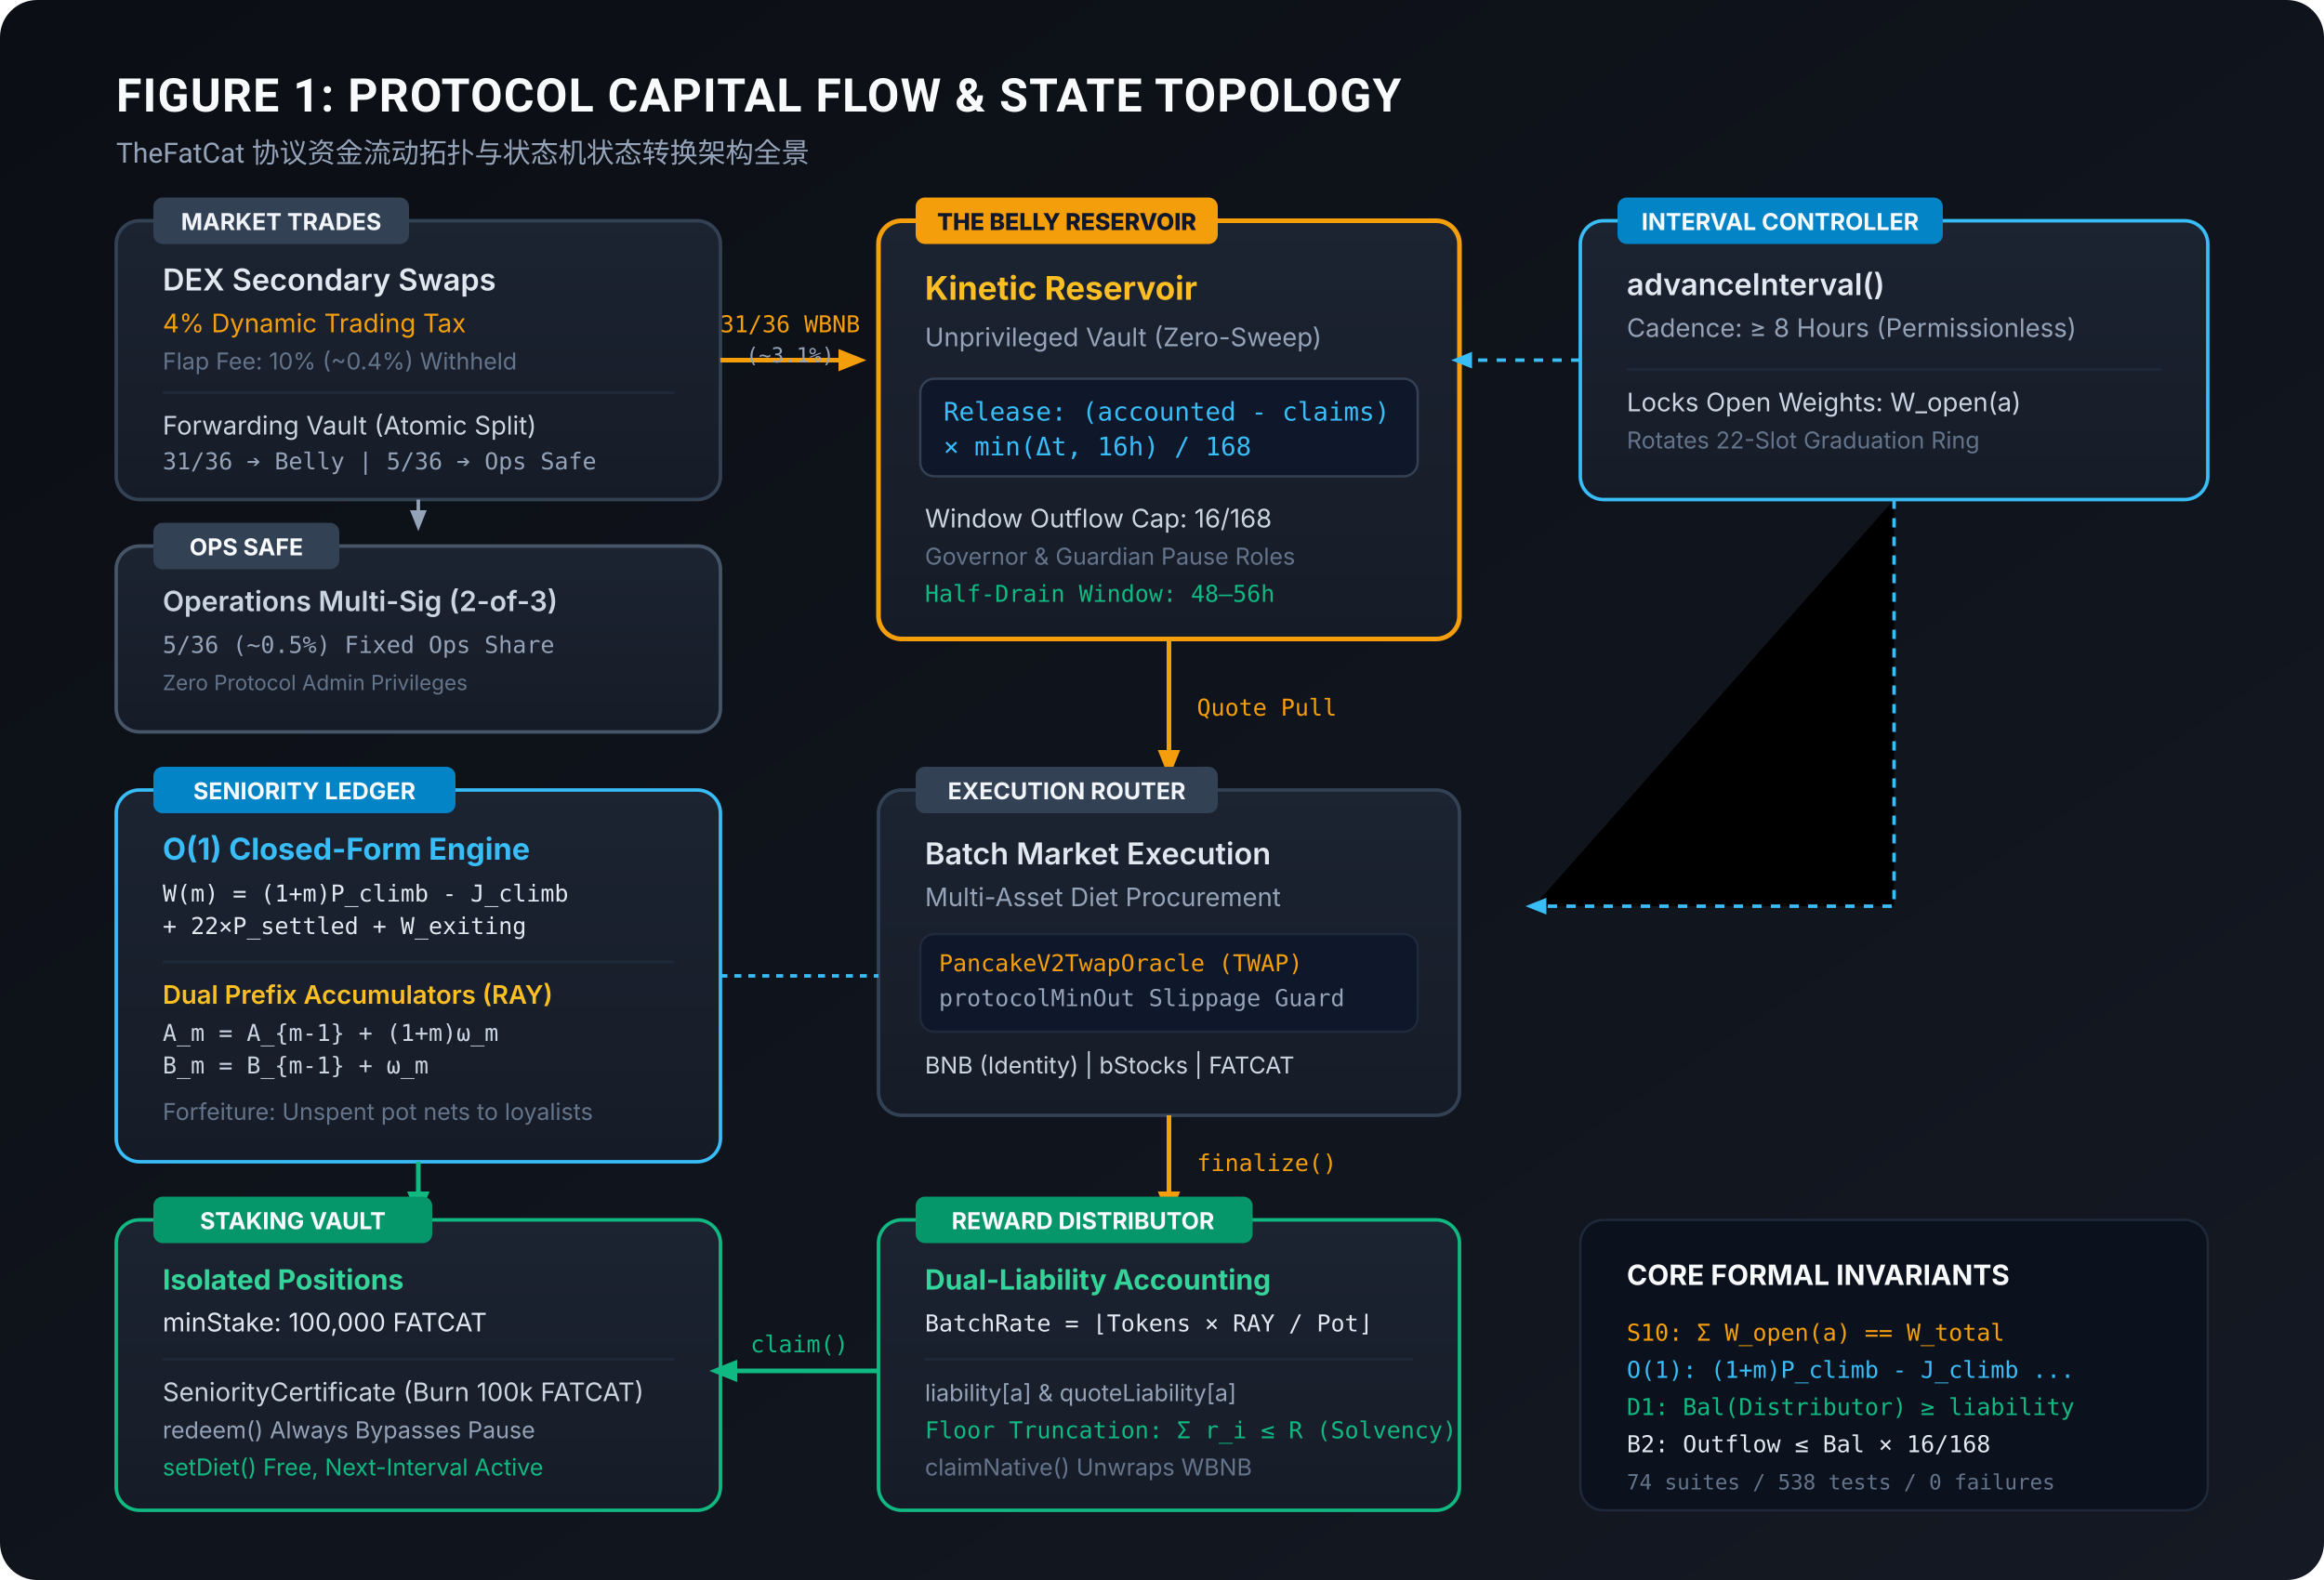
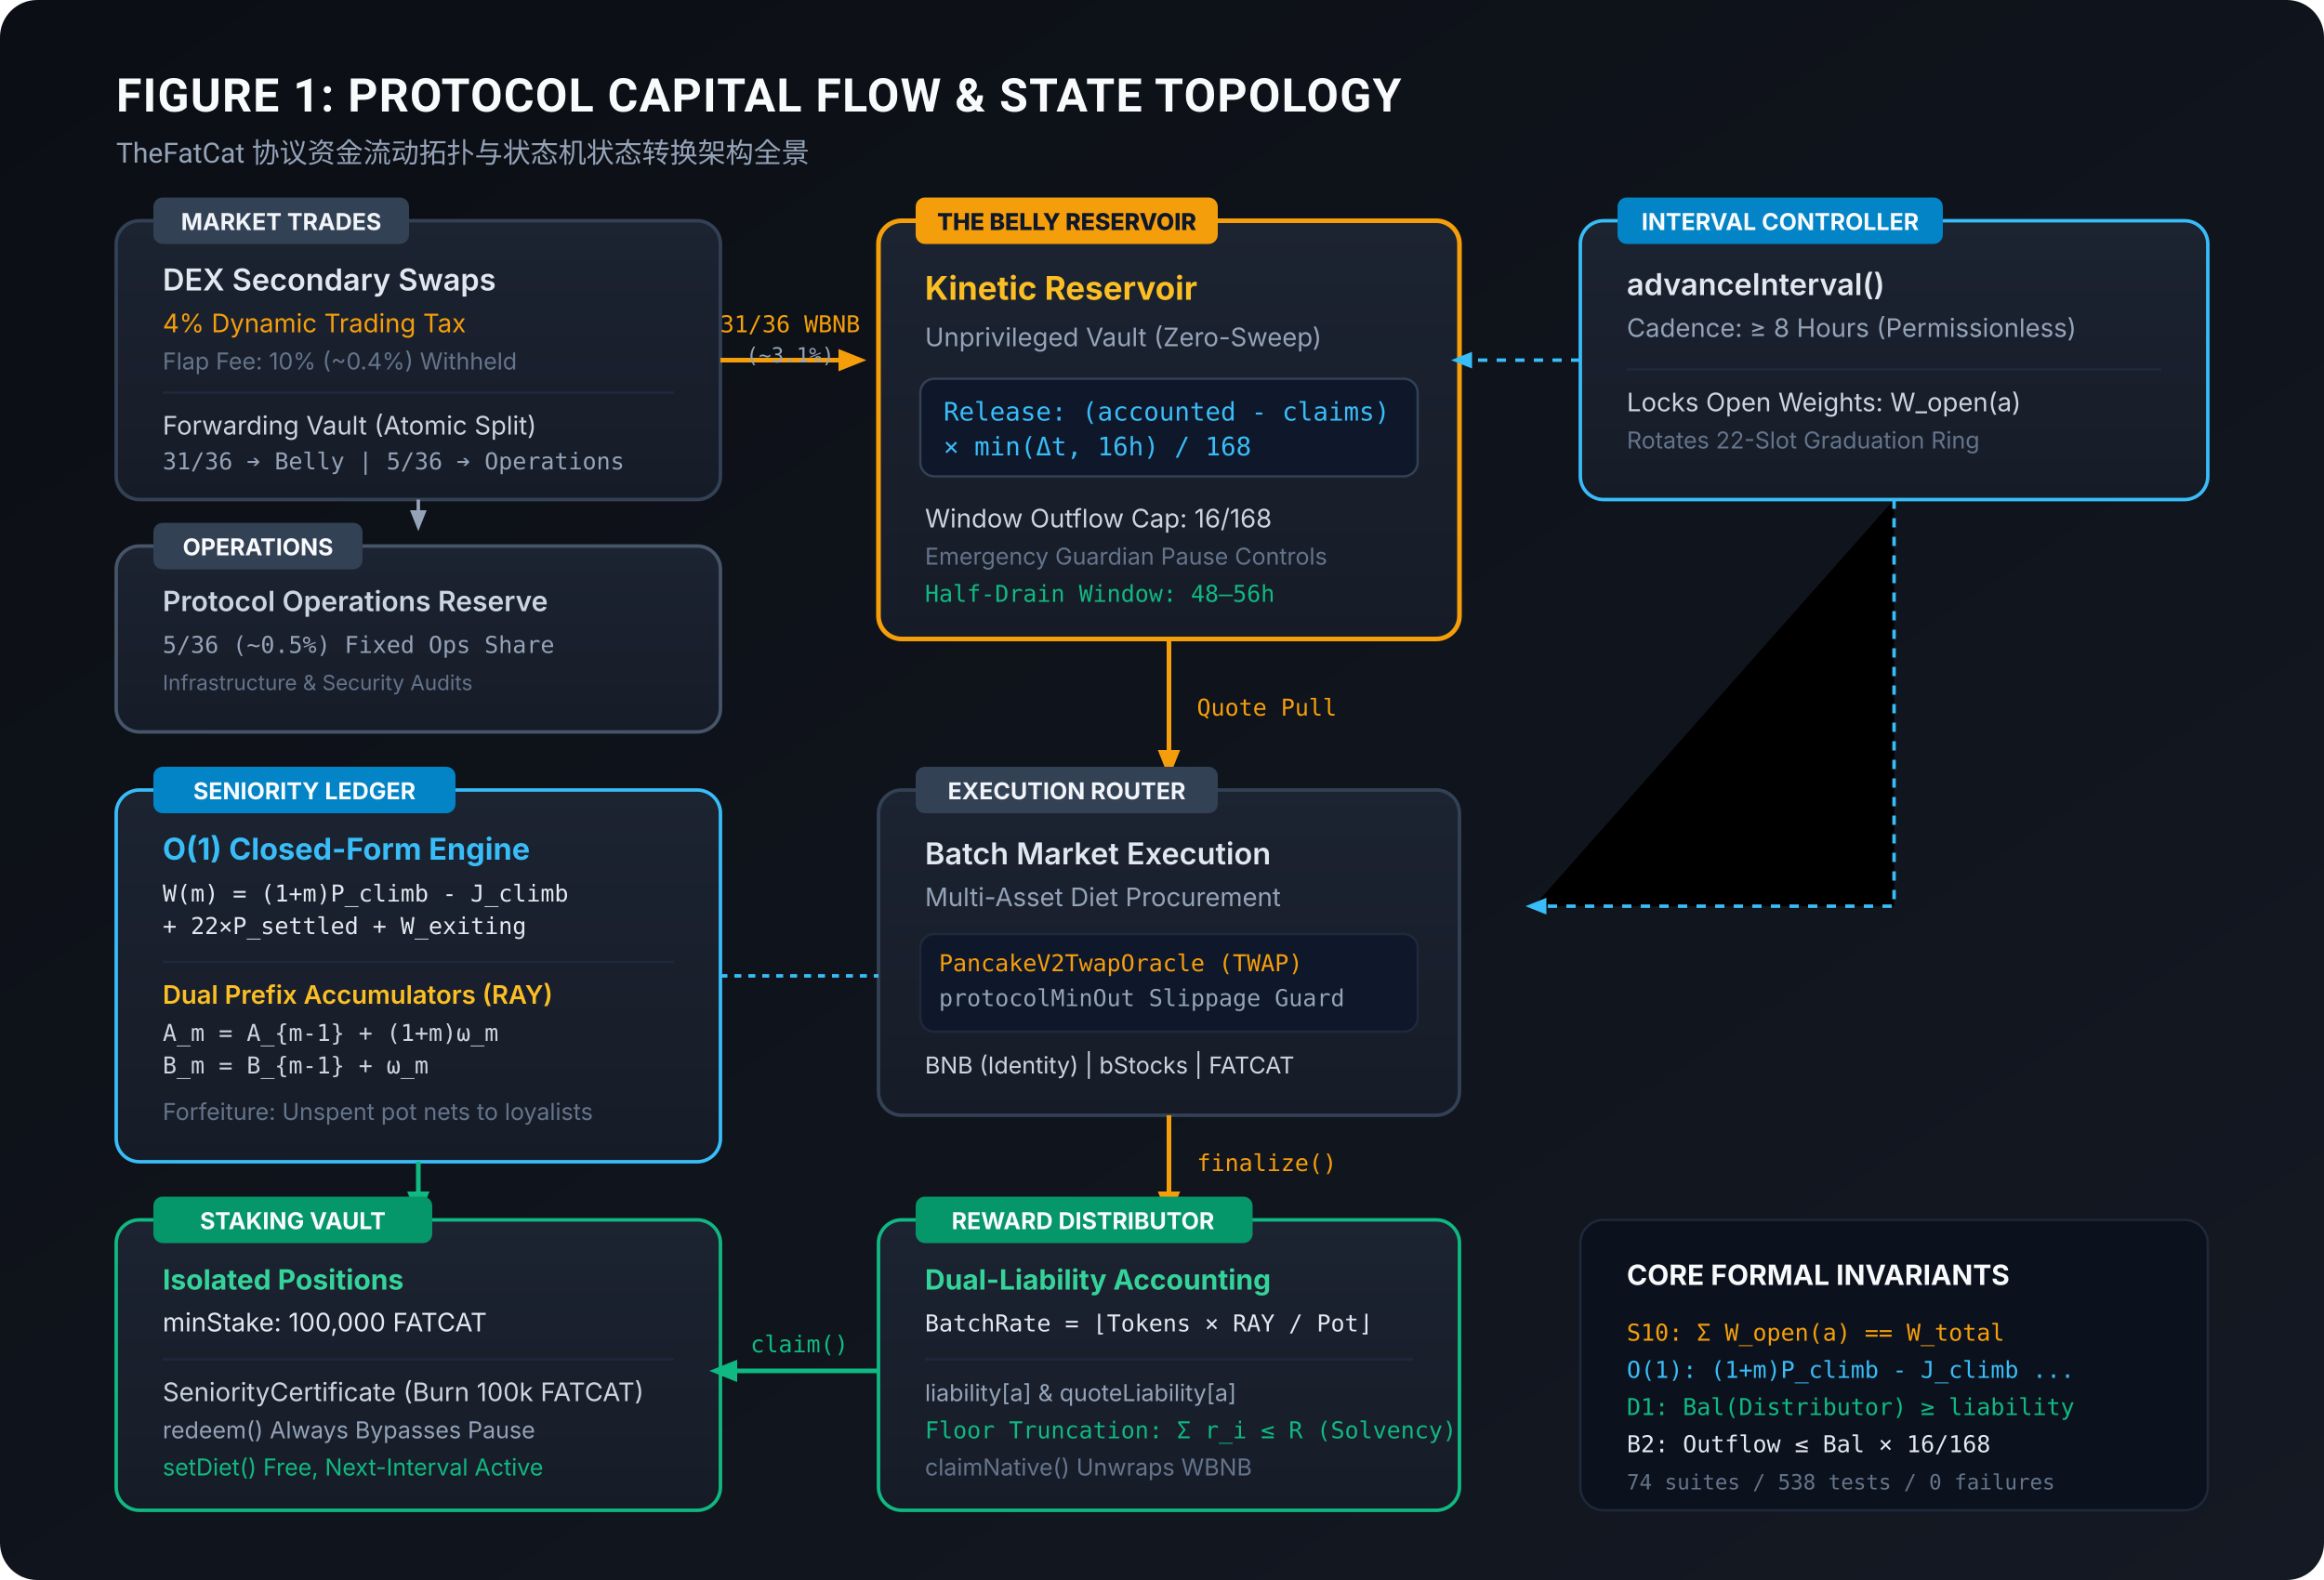
<svg xmlns="http://www.w3.org/2000/svg" viewBox="0 0 1000 680" width="100%" height="100%">
  <defs>
    <linearGradient id="bgGrad" x1="0%" y1="0%" x2="100%" y2="100%">
      <stop offset="0%" stop-color="#0b0e14" />
      <stop offset="100%" stop-color="#141923" />
    </linearGradient>
    <linearGradient id="cardGrad" x1="0%" y1="0%" x2="0%" y2="100%">
      <stop offset="0%" stop-color="#1c2331" />
      <stop offset="100%" stop-color="#161c27" />
    </linearGradient>
    <linearGradient id="goldGrad" x1="0%" y1="0%" x2="100%" y2="0%">
      <stop offset="0%" stop-color="#f59e0b" />
      <stop offset="100%" stop-color="#d97706" />
    </linearGradient>
    <linearGradient id="emeraldGrad" x1="0%" y1="0%" x2="100%" y2="0%">
      <stop offset="0%" stop-color="#10b981" />
      <stop offset="100%" stop-color="#059669" />
    </linearGradient>
    <linearGradient id="blueGrad" x1="0%" y1="0%" x2="100%" y2="0%">
      <stop offset="0%" stop-color="#38bdf8" />
      <stop offset="100%" stop-color="#0284c7" />
    </linearGradient>
    <filter id="glow" x="-20%" y="-20%" width="140%" height="140%">
      <feGaussianBlur stdDeviation="6" result="blur" />
      <feComposite in="SourceGraphic" in2="blur" operator="over" />
    </filter>
    <marker id="arrow" viewBox="0 0 10 10" refX="6" refY="5" markerWidth="6" markerHeight="6" orient="auto-start-reverse">
      <path d="M 0 1 L 10 5 L 0 9 z" fill="#f59e0b" />
    </marker>
    <marker id="arrow-blue" viewBox="0 0 10 10" refX="6" refY="5" markerWidth="6" markerHeight="6" orient="auto-start-reverse">
      <path d="M 0 1 L 10 5 L 0 9 z" fill="#38bdf8" />
    </marker>
    <marker id="arrow-emerald" viewBox="0 0 10 10" refX="6" refY="5" markerWidth="6" markerHeight="6" orient="auto-start-reverse">
      <path d="M 0 1 L 10 5 L 0 9 z" fill="#10b981" />
    </marker>
    <marker id="arrow-slate" viewBox="0 0 10 10" refX="6" refY="5" markerWidth="6" markerHeight="6" orient="auto-start-reverse">
      <path d="M 0 1 L 10 5 L 0 9 z" fill="#94a3b8" />
    </marker>
  </defs>
  <rect width="1000" height="680" fill="url(#bgGrad)" rx="16" />
  <text x="50" y="48" fill="#f8fafc" font-family="-apple-system, BlinkMacSystemFont, 'Segoe UI', Roboto, sans-serif" font-size="20" font-weight="700" letter-spacing="0.5">FIGURE 1: PROTOCOL CAPITAL FLOW &amp; STATE TOPOLOGY</text>
  <text x="50" y="70" fill="#94a3b8" font-family="-apple-system, BlinkMacSystemFont, 'Segoe UI', Roboto, sans-serif" font-size="12">TheFatCat 协议资金流动拓扑与状态机状态转换架构全景</text>
  <g transform="translate(50, 95)">
    <rect width="260" height="120" rx="10" fill="url(#cardGrad)" stroke="#334155" stroke-width="1.5" />
    <rect x="16" y="-10" width="110" height="20" rx="4" fill="#334155" />
    <text x="71" y="4" fill="#f1f5f9" font-family="-apple-system, sans-serif" font-size="10" font-weight="700" text-anchor="middle">MARKET TRADES</text>
    <text x="20" y="30" fill="#e2e8f0" font-family="-apple-system, sans-serif" font-size="13" font-weight="600">DEX Secondary Swaps</text>
    <text x="20" y="48" fill="#f59e0b" font-family="-apple-system, sans-serif" font-size="11">4% Dynamic Trading Tax</text>
    <text x="20" y="64" fill="#64748b" font-family="-apple-system, sans-serif" font-size="10">Flap Fee: 10% (~0.4%) Withheld</text>
    <line x1="20" y1="74" x2="240" y2="74" stroke="#1e293b" stroke-width="1" />
    <text x="20" y="92" fill="#cbd5e1" font-family="-apple-system, sans-serif" font-size="11">Forwarding Vault (Atomic Split)</text>
-     <text x="20" y="107" fill="#94a3b8" font-family="ui-monospace, monospace" font-size="10">31/36 ➔ Belly | 5/36 ➔ Ops Safe</text>
+     <text x="20" y="107" fill="#94a3b8" font-family="ui-monospace, monospace" font-size="10">31/36 ➔ Belly | 5/36 ➔ Operations</text>
  </g>
  <path d="M 310 155 L 368 155" stroke="#f59e0b" stroke-width="2" marker-end="url(#arrow)" />
  <text x="340" y="143" fill="#f59e0b" font-family="ui-monospace, monospace" font-size="10" text-anchor="middle">31/36 WBNB</text>
  <text x="340" y="156" fill="#94a3b8" font-family="ui-monospace, monospace" font-size="9" text-anchor="middle">(~3.1%)</text>
  <g transform="translate(50, 235)">
    <rect width="260" height="80" rx="10" fill="url(#cardGrad)" stroke="#475569" stroke-width="1.5" />
-     <rect x="16" y="-10" width="80" height="20" rx="4" fill="#334155" />
-     <text x="56" y="4" fill="#f8fafc" font-family="-apple-system, sans-serif" font-size="10" font-weight="700" text-anchor="middle">OPS SAFE</text>
-     <text x="20" y="28" fill="#cbd5e1" font-family="-apple-system, sans-serif" font-size="12" font-weight="600">Operations Multi-Sig (2-of-3)</text>
+     <rect x="16" y="-10" width="90" height="20" rx="4" fill="#334155" />
+     <text x="61" y="4" fill="#f8fafc" font-family="-apple-system, sans-serif" font-size="10" font-weight="700" text-anchor="middle">OPERATIONS</text>
+     <text x="20" y="28" fill="#cbd5e1" font-family="-apple-system, sans-serif" font-size="12" font-weight="600">Protocol Operations Reserve</text>
    <text x="20" y="46" fill="#94a3b8" font-family="ui-monospace, monospace" font-size="10">5/36 (~0.5%) Fixed Ops Share</text>
-     <text x="20" y="62" fill="#64748b" font-family="-apple-system, sans-serif" font-size="9">Zero Protocol Admin Privileges</text>
+     <text x="20" y="62" fill="#64748b" font-family="-apple-system, sans-serif" font-size="9">Infrastructure &amp; Security Audits</text>
  </g>
  <path d="M 180 215 L 180 225" stroke="#94a3b8" stroke-width="1.5" marker-end="url(#arrow-slate)" />
  <g transform="translate(378, 95)">
    <rect width="250" height="180" rx="10" fill="url(#cardGrad)" stroke="#f59e0b" stroke-width="2" />
    <rect x="16" y="-10" width="130" height="20" rx="4" fill="#f59e0b" />
    <text x="81" y="4" fill="#0f172a" font-family="-apple-system, sans-serif" font-size="10" font-weight="800" text-anchor="middle">THE BELLY RESERVOIR</text>
    <text x="20" y="34" fill="#fbbf24" font-family="-apple-system, sans-serif" font-size="14" font-weight="700">Kinetic Reservoir</text>
    <text x="20" y="54" fill="#94a3b8" font-family="-apple-system, sans-serif" font-size="11">Unprivileged Vault (Zero-Sweep)</text>
    <rect x="18" y="68" width="214" height="42" rx="6" fill="#0f172a" stroke="#334155" stroke-width="1" />
    <text x="28" y="86" fill="#38bdf8" font-family="ui-monospace, monospace" font-size="11">Release: (accounted - claims)</text>
    <text x="28" y="101" fill="#38bdf8" font-family="ui-monospace, monospace" font-size="11">× min(Δt, 16h) / 168</text>
    <text x="20" y="132" fill="#cbd5e1" font-family="-apple-system, sans-serif" font-size="11">Window Outflow Cap: 16/168</text>
-     <text x="20" y="148" fill="#64748b" font-family="-apple-system, sans-serif" font-size="10">Governor &amp; Guardian Pause Roles</text>
+     <text x="20" y="148" fill="#64748b" font-family="-apple-system, sans-serif" font-size="10">Emergency Guardian Pause Controls</text>
    <text x="20" y="164" fill="#10b981" font-family="ui-monospace, monospace" font-size="10">Half-Drain Window: 48–56h</text>
  </g>
  <path d="M 503 275 L 503 330" stroke="#f59e0b" stroke-width="2" marker-end="url(#arrow)" />
  <text x="515" y="308" fill="#f59e0b" font-family="ui-monospace, monospace" font-size="10">Quote Pull</text>
  <g transform="translate(680, 95)">
    <rect width="270" height="120" rx="10" fill="url(#cardGrad)" stroke="#38bdf8" stroke-width="1.5" />
    <rect x="16" y="-10" width="140" height="20" rx="4" fill="#0284c7" />
    <text x="86" y="4" fill="#f8fafc" font-family="-apple-system, sans-serif" font-size="10" font-weight="700" text-anchor="middle">INTERVAL CONTROLLER</text>
    <text x="20" y="32" fill="#e2e8f0" font-family="-apple-system, sans-serif" font-size="13" font-weight="600">advanceInterval()</text>
    <text x="20" y="50" fill="#94a3b8" font-family="-apple-system, sans-serif" font-size="11">Cadence: ≥ 8 Hours (Permissionless)</text>
    <line x1="20" y1="64" x2="250" y2="64" stroke="#1e293b" stroke-width="1" />
    <text x="20" y="82" fill="#cbd5e1" font-family="-apple-system, sans-serif" font-size="11">Locks Open Weights: W_open(a)</text>
    <text x="20" y="98" fill="#64748b" font-family="-apple-system, sans-serif" font-size="10">Rotates 22-Slot Graduation Ring</text>
  </g>
  <path d="M 680 155 L 628 155" stroke="#38bdf8" stroke-width="1.5" stroke-dasharray="4" marker-end="url(#arrow-blue)" />
  <path d="M 815 215 L 815 390 L 660 390" stroke="#38bdf8" stroke-width="1.5" stroke-dasharray="4" marker-end="url(#arrow-blue)" />
  <g transform="translate(378, 340)">
    <rect width="250" height="140" rx="10" fill="url(#cardGrad)" stroke="#334155" stroke-width="1.5" />
    <rect x="16" y="-10" width="130" height="20" rx="4" fill="#334155" />
    <text x="81" y="4" fill="#f1f5f9" font-family="-apple-system, sans-serif" font-size="10" font-weight="700" text-anchor="middle">EXECUTION ROUTER</text>
    <text x="20" y="32" fill="#e2e8f0" font-family="-apple-system, sans-serif" font-size="13" font-weight="600">Batch Market Execution</text>
    <text x="20" y="50" fill="#94a3b8" font-family="-apple-system, sans-serif" font-size="11">Multi-Asset Diet Procurement</text>
    <rect x="18" y="62" width="214" height="42" rx="6" fill="#0f172a" stroke="#1e293b" stroke-width="1" />
    <text x="26" y="78" fill="#f59e0b" font-family="ui-monospace, monospace" font-size="10">PancakeV2TwapOracle (TWAP)</text>
    <text x="26" y="93" fill="#94a3b8" font-family="ui-monospace, monospace" font-size="10">protocolMinOut Slippage Guard</text>
    <text x="20" y="122" fill="#cbd5e1" font-family="-apple-system, sans-serif" font-size="10">BNB (Identity) | bStocks | FATCAT</text>
  </g>
  <path d="M 503 480 L 503 520" stroke="#f59e0b" stroke-width="2" marker-end="url(#arrow)" />
  <text x="515" y="504" fill="#f59e0b" font-family="ui-monospace, monospace" font-size="10">finalize()</text>
  <g transform="translate(378, 525)">
    <rect width="250" height="125" rx="10" fill="url(#cardGrad)" stroke="#10b981" stroke-width="1.5" />
    <rect x="16" y="-10" width="145" height="20" rx="4" fill="#059669" />
    <text x="88" y="4" fill="#f8fafc" font-family="-apple-system, sans-serif" font-size="10" font-weight="700" text-anchor="middle">REWARD DISTRIBUTOR</text>
    <text x="20" y="30" fill="#34d399" font-family="-apple-system, sans-serif" font-size="12" font-weight="700">Dual-Liability Accounting</text>
    <text x="20" y="48" fill="#e2e8f0" font-family="ui-monospace, monospace" font-size="10">BatchRate = ⌊Tokens × RAY / Pot⌋</text>
    <line x1="20" y1="60" x2="230" y2="60" stroke="#1e293b" stroke-width="1" />
    <text x="20" y="78" fill="#94a3b8" font-family="-apple-system, sans-serif" font-size="10">liability[a] &amp; quoteLiability[a]</text>
    <text x="20" y="94" fill="#10b981" font-family="ui-monospace, monospace" font-size="10">Floor Truncation: Σ r_i ≤ R (Solvency)</text>
    <text x="20" y="110" fill="#64748b" font-family="-apple-system, sans-serif" font-size="10">claimNative() Unwraps WBNB</text>
  </g>
  <g transform="translate(50, 340)">
    <rect width="260" height="160" rx="10" fill="url(#cardGrad)" stroke="#38bdf8" stroke-width="1.5" />
    <rect x="16" y="-10" width="130" height="20" rx="4" fill="#0284c7" />
    <text x="81" y="4" fill="#f8fafc" font-family="-apple-system, sans-serif" font-size="10" font-weight="700" text-anchor="middle">SENIORITY LEDGER</text>
    <text x="20" y="30" fill="#38bdf8" font-family="-apple-system, sans-serif" font-size="13" font-weight="700">O(1) Closed-Form Engine</text>
    <text x="20" y="48" fill="#e2e8f0" font-family="ui-monospace, monospace" font-size="10">W(m) = (1+m)P_climb - J_climb</text>
    <text x="20" y="62" fill="#e2e8f0" font-family="ui-monospace, monospace" font-size="10">     + 22×P_settled + W_exiting</text>
    <line x1="20" y1="74" x2="240" y2="74" stroke="#1e293b" stroke-width="1" />
    <text x="20" y="92" fill="#fbbf24" font-family="-apple-system, sans-serif" font-size="11" font-weight="600">Dual Prefix Accumulators (RAY)</text>
    <text x="20" y="108" fill="#cbd5e1" font-family="ui-monospace, monospace" font-size="10">A_m = A_{m-1} + (1+m)ω_m</text>
    <text x="20" y="122" fill="#cbd5e1" font-family="ui-monospace, monospace" font-size="10">B_m = B_{m-1} + ω_m</text>
    <text x="20" y="142" fill="#64748b" font-family="-apple-system, sans-serif" font-size="10">Forfeiture: Unspent pot nets to loyalists</text>
  </g>
  <path d="M 310 420 L 378 420" stroke="#38bdf8" stroke-width="1.5" stroke-dasharray="3" />
  <path d="M 180 500 L 180 520" stroke="#10b981" stroke-width="2" marker-end="url(#arrow-emerald)" />
  <g transform="translate(50, 525)">
    <rect width="260" height="125" rx="10" fill="url(#cardGrad)" stroke="#10b981" stroke-width="1.5" />
    <rect x="16" y="-10" width="120" height="20" rx="4" fill="#059669" />
    <text x="76" y="4" fill="#f8fafc" font-family="-apple-system, sans-serif" font-size="10" font-weight="700" text-anchor="middle">STAKING VAULT</text>
    <text x="20" y="30" fill="#34d399" font-family="-apple-system, sans-serif" font-size="12" font-weight="700">Isolated Positions</text>
    <text x="20" y="48" fill="#e2e8f0" font-family="-apple-system, sans-serif" font-size="11">minStake: 100,000 FATCAT</text>
    <line x1="20" y1="60" x2="240" y2="60" stroke="#1e293b" stroke-width="1" />
    <text x="20" y="78" fill="#cbd5e1" font-family="-apple-system, sans-serif" font-size="11">SeniorityCertificate (Burn 100k FATCAT)</text>
    <text x="20" y="94" fill="#94a3b8" font-family="-apple-system, sans-serif" font-size="10">redeem() Always Bypasses Pause</text>
    <text x="20" y="110" fill="#10b981" font-family="-apple-system, sans-serif" font-size="10">setDiet() Free, Next-Interval Active</text>
  </g>
  <path d="M 378 590 L 310 590" stroke="#10b981" stroke-width="2" marker-end="url(#arrow-emerald)" />
  <text x="344" y="582" fill="#10b981" font-family="ui-monospace, monospace" font-size="10" text-anchor="middle">claim()</text>
  <g transform="translate(680, 525)">
    <rect width="270" height="125" rx="10" fill="#0c121d" stroke="#1e293b" stroke-width="1" />
    <text x="20" y="28" fill="#f8fafc" font-family="-apple-system, sans-serif" font-size="12" font-weight="700">CORE FORMAL INVARIANTS</text>
    <text x="20" y="52" fill="#f59e0b" font-family="ui-monospace, monospace" font-size="10">S10: Σ W_open(a) == W_total</text>
    <text x="20" y="68" fill="#38bdf8" font-family="ui-monospace, monospace" font-size="10">O(1): (1+m)P_climb - J_climb ...</text>
    <text x="20" y="84" fill="#10b981" font-family="ui-monospace, monospace" font-size="10">D1: Bal(Distributor) ≥ liability</text>
    <text x="20" y="100" fill="#e2e8f0" font-family="ui-monospace, monospace" font-size="10">B2: Outflow ≤ Bal × 16/168</text>
    <text x="20" y="116" fill="#64748b" font-family="ui-monospace, monospace" font-size="9">74 suites / 538 tests / 0 failures</text>
  </g>
</svg>
